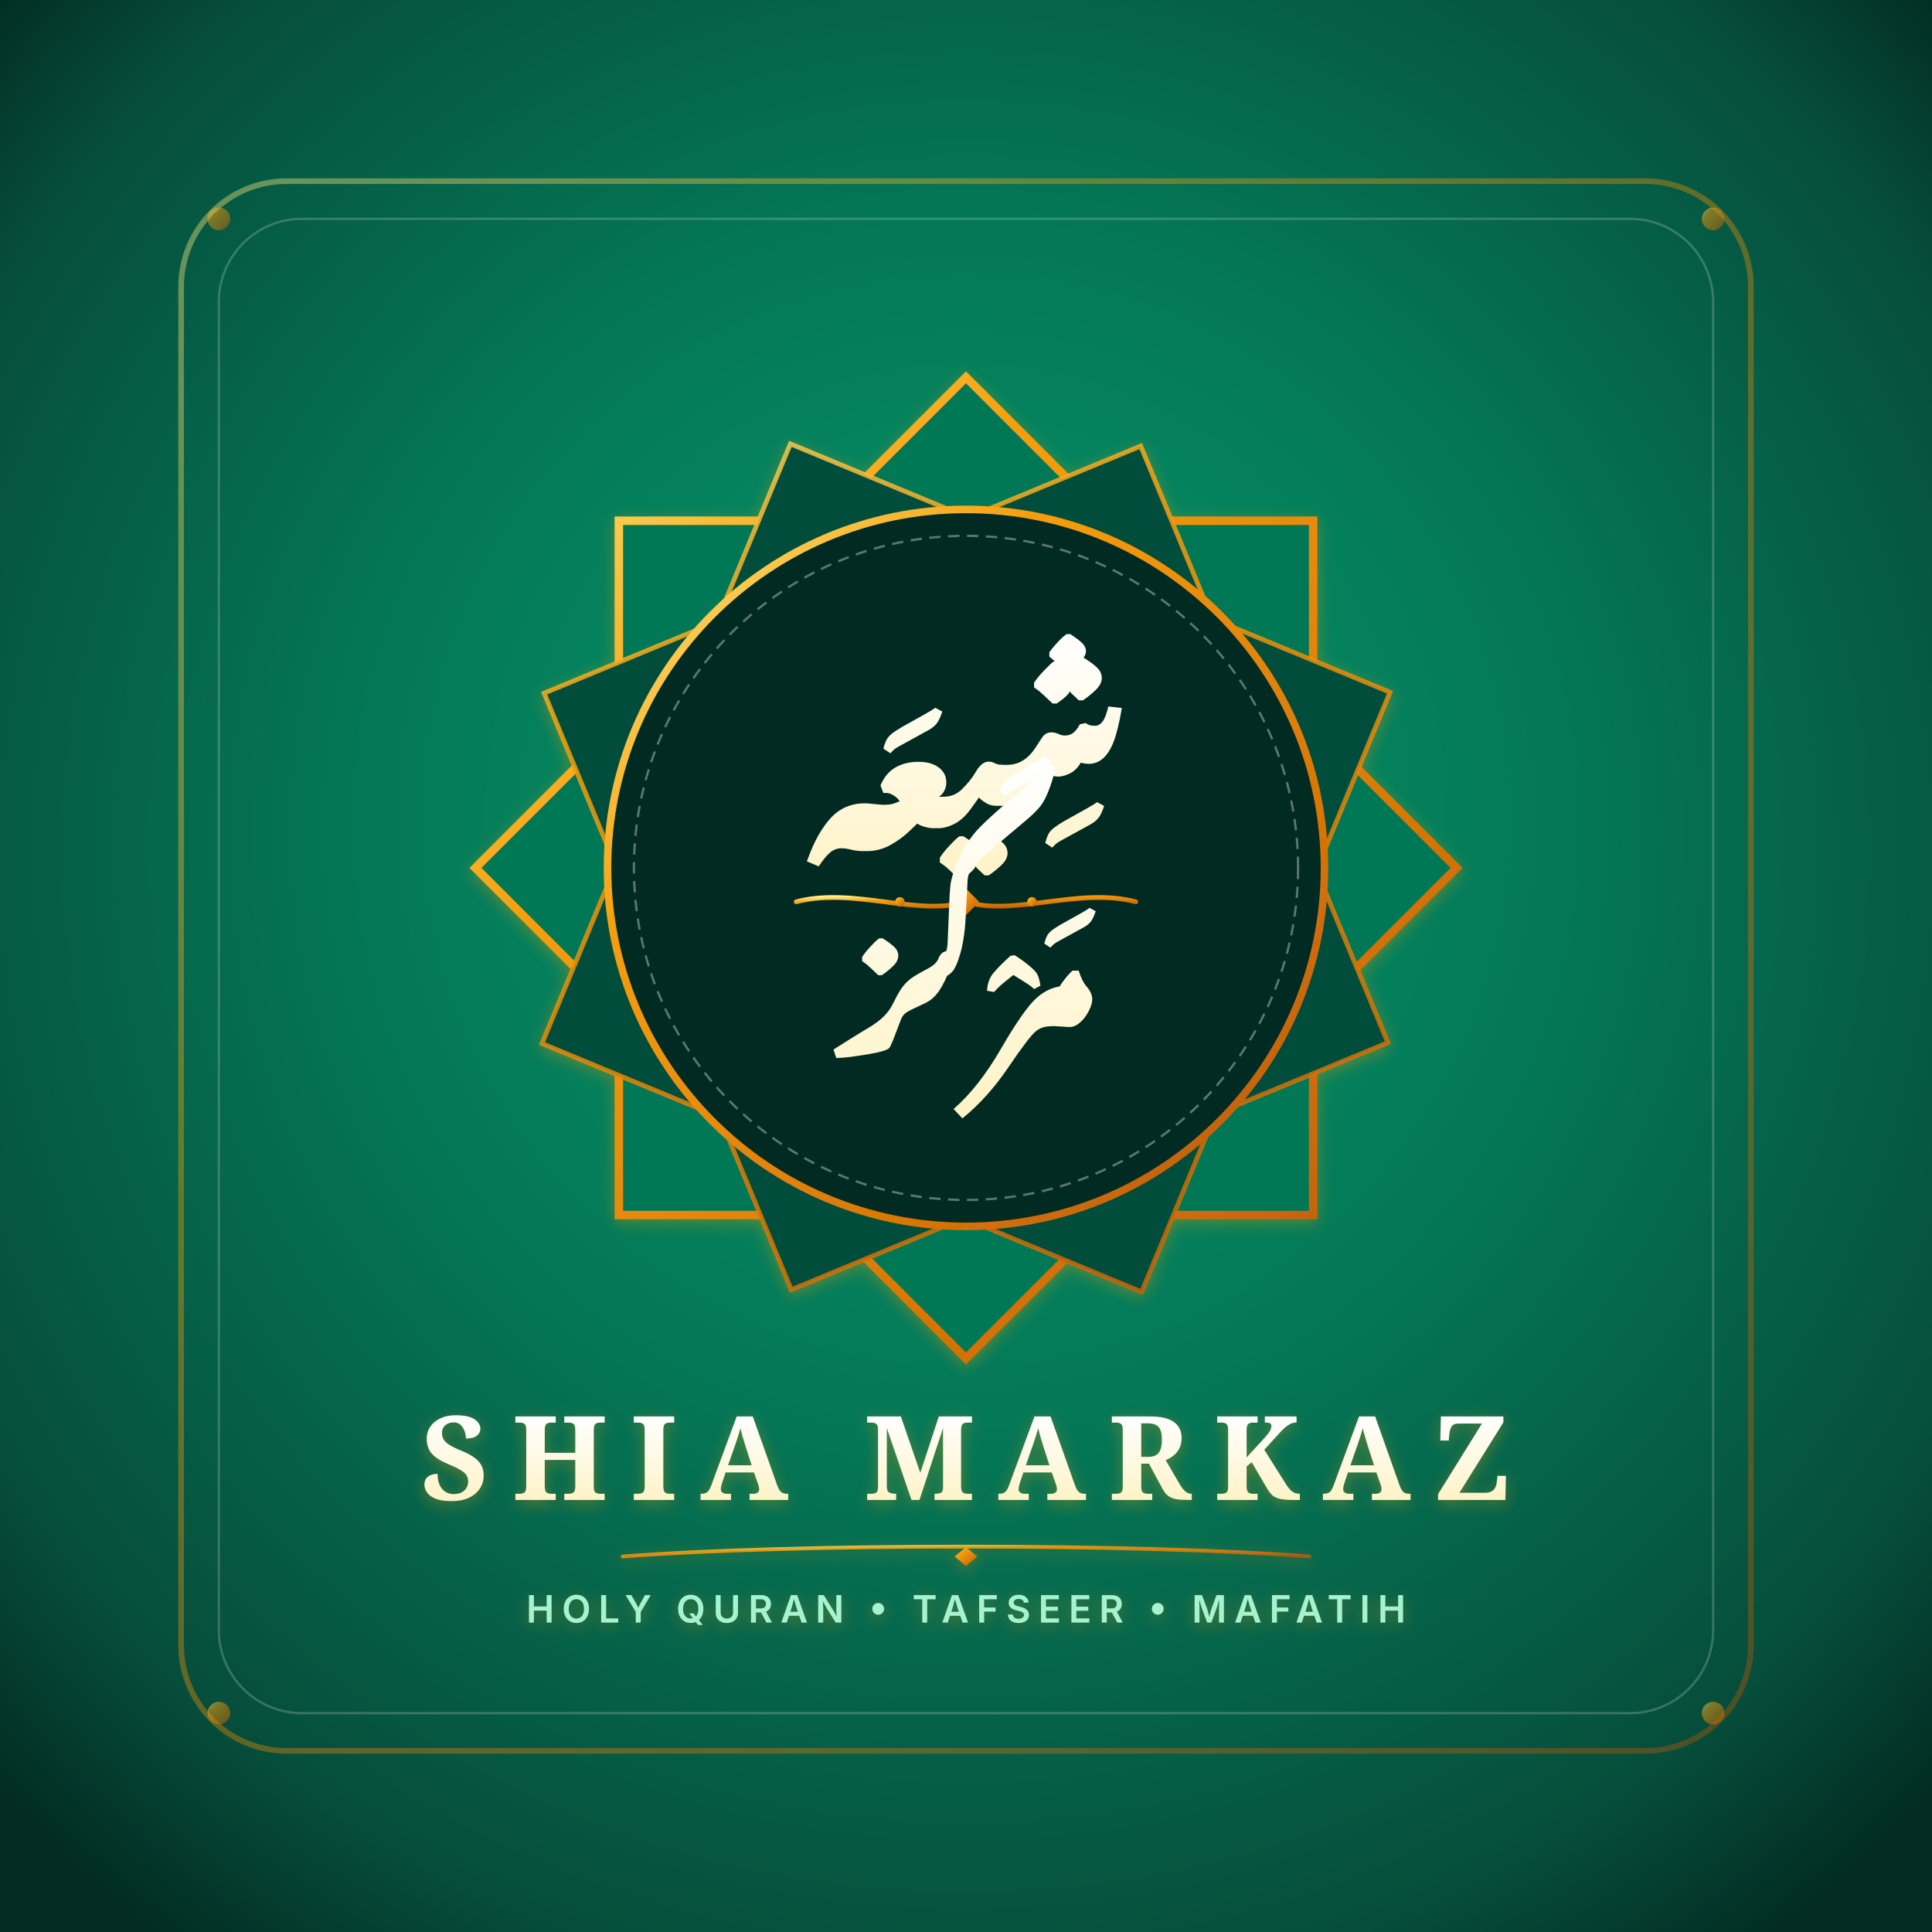
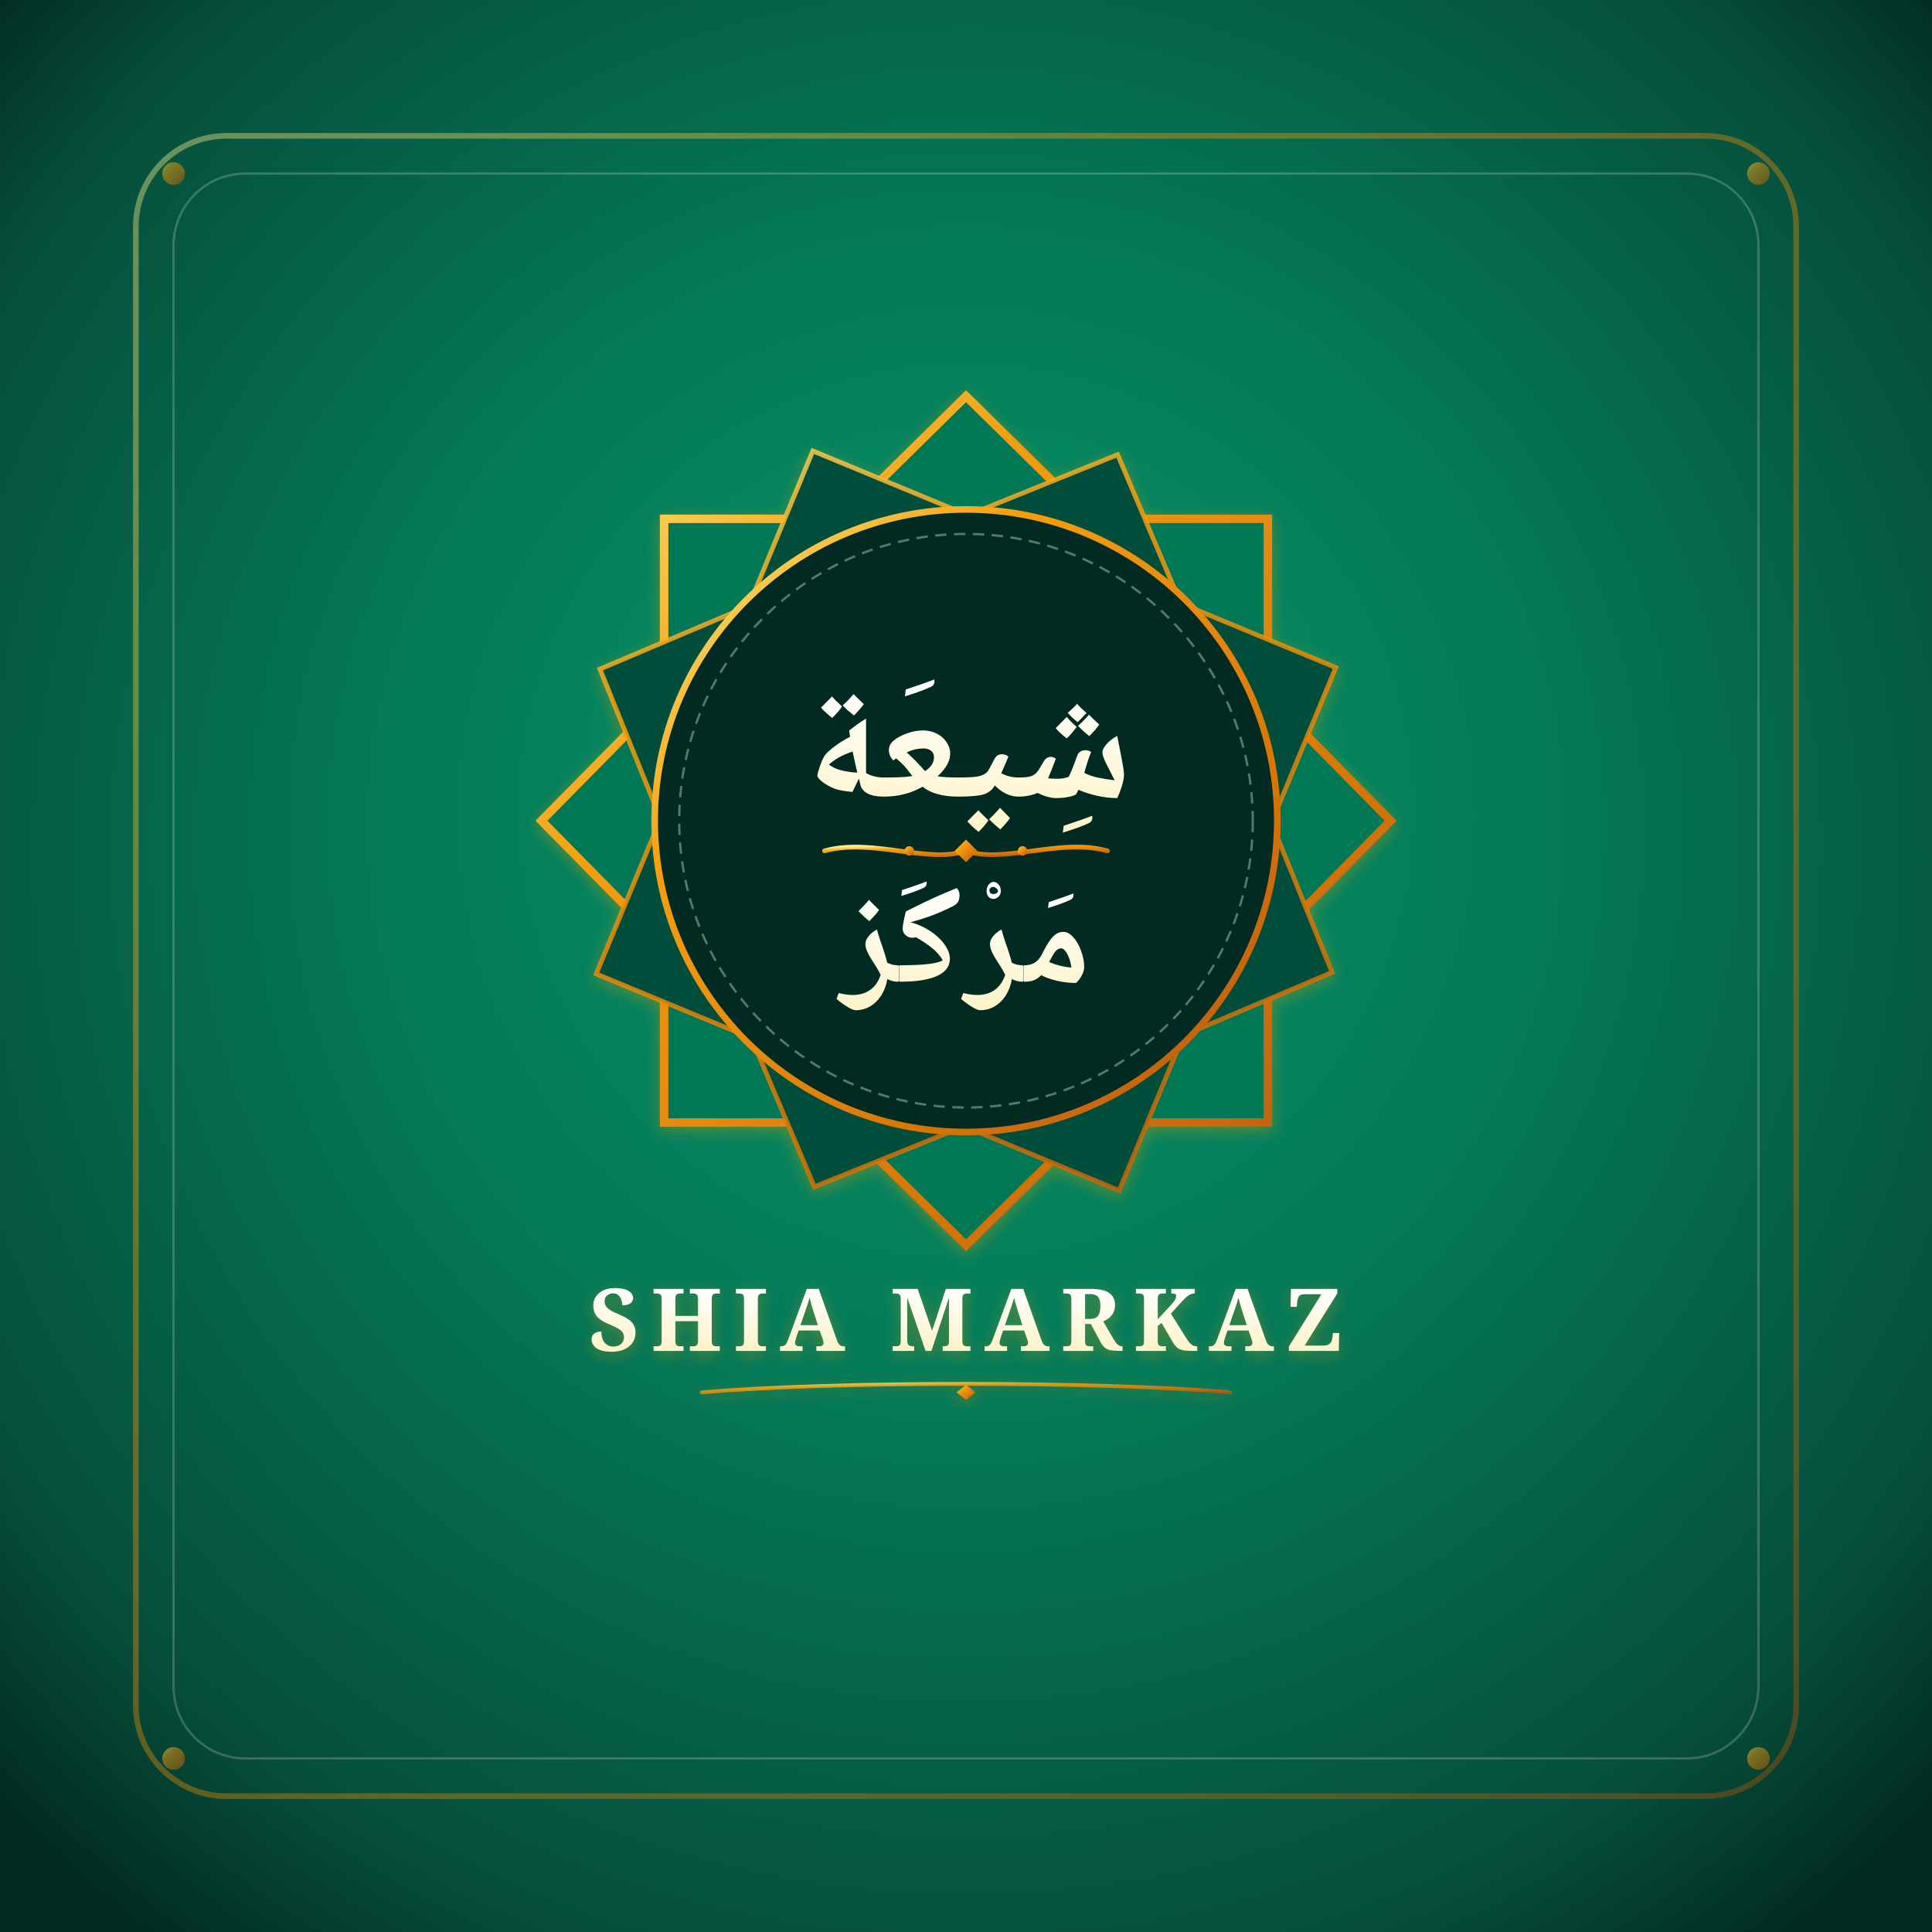
<svg xmlns="http://www.w3.org/2000/svg" width="1024" height="1024" viewBox="0 0 1024 1024">
  <defs>
    <radialGradient id="emeraldCanvas" cx="50%" cy="46%" r="68%" fx="50%" fy="40%">
      <stop offset="0%" stop-color="#059669" />
      <stop offset="45%" stop-color="#047857" />
      <stop offset="85%" stop-color="#064e3b" />
      <stop offset="100%" stop-color="#022c22" />
    </radialGradient>
    <linearGradient id="persianGold" x1="0%" y1="0%" x2="100%" y2="100%">
      <stop offset="0%" stop-color="#FEF08A" />
      <stop offset="30%" stop-color="#F59E0B" />
      <stop offset="70%" stop-color="#D97706" />
      <stop offset="100%" stop-color="#B45309" />
    </linearGradient>
    <linearGradient id="ivoryLuster" x1="0%" y1="0%" x2="0%" y2="100%">
      <stop offset="0%" stop-color="#FFFFFF" />
      <stop offset="100%" stop-color="#FEF3C7" />
    </linearGradient>
    <filter id="medallionGlow" x="-25%" y="-25%" width="150%" height="150%">
-       <feDropShadow dx="0" dy="10" stdDeviation="14" flood-color="#011b15" flood-opacity="0.65" />
+       <feDropShadow dx="0" dy="8" stdDeviation="12" flood-color="#011b15" flood-opacity="0.65" />
      <feDropShadow dx="0" dy="2" stdDeviation="4" flood-color="#F59E0B" flood-opacity="0.35" />
    </filter>
  </defs>
  <rect width="1024" height="1024" fill="url(#emeraldCanvas)" />
-   <rect x="96" y="96" width="832" height="832" rx="56" fill="none" stroke="url(#persianGold)" stroke-width="3" stroke-opacity="0.4" />
-   <rect x="116" y="116" width="792" height="792" rx="44" fill="none" stroke="#FFFFFF" stroke-width="1.2" stroke-opacity="0.2" />
+   <rect x="72" y="72" width="880" height="880" rx="48" fill="none" stroke="url(#persianGold)" stroke-width="3" stroke-opacity="0.4" />
+   <rect x="92" y="92" width="840" height="840" rx="38" fill="none" stroke="#FFFFFF" stroke-width="1.2" stroke-opacity="0.2" />
  <g fill="url(#persianGold)" fill-opacity="0.5">
-     <circle cx="116" cy="116" r="6" />
-     <circle cx="908" cy="116" r="6" />
-     <circle cx="116" cy="908" r="6" />
-     <circle cx="908" cy="908" r="6" />
+     <circle cx="92" cy="92" r="6" />
+     <circle cx="932" cy="92" r="6" />
+     <circle cx="92" cy="932" r="6" />
+     <circle cx="932" cy="932" r="6" />
  </g>
-   <g filter="url(#medallionGlow)" transform="translate(512, 460)">
-     <polygon points="       0,-260 76,-184 184,-184 184,-76 260,0 184,76 184,184 76,184        0,260 -76,184 -184,184 -184,76 -260,0 -184,-76 -184,-184 -76,-184" fill="#047857" stroke="url(#persianGold)" stroke-width="4.5" />
-     <polygon points="       0,-242 70,-172 172,-172 172,-70 242,0 172,70 172,172 70,172        0,242 -70,172 -172,172 -172,70 -242,0 -172,-70 -172,-172 -70,-172" transform="rotate(22.5)" fill="#064e3b" stroke="url(#persianGold)" stroke-width="2.5" stroke-opacity="0.85" />
-     <circle cx="0" cy="0" r="190" fill="#022c22" stroke="url(#persianGold)" stroke-width="4" />
-     <circle cx="0" cy="0" r="176" fill="none" stroke="#FFFFFF" stroke-width="1.2" stroke-dasharray="6 4" stroke-opacity="0.35" />
-     <text x="0" y="-12" fill="url(#ivoryLuster)" font-family="'Noto Nastaliq Urdu', 'Scheherazade New', 'Amiri', 'Traditional Arabic', serif" font-size="94" font-weight="bold" text-anchor="middle" letter-spacing="2">شِیعَہ</text>
-     <g transform="translate(0, 18)">
-       <path d="M -90 0 C -60 -8, -25 8, 0 0 C 25 8, 60 -8, 90 0" fill="none" stroke="url(#persianGold)" stroke-width="2.5" stroke-linecap="round" />
-       <polygon points="0,-7 7,0 0,7 -7,0" fill="url(#persianGold)" />
-       <circle cx="-35" cy="0" r="2.5" fill="url(#persianGold)" />
-       <circle cx="35" cy="0" r="2.5" fill="url(#persianGold)" />
+   <g filter="url(#medallionGlow)" transform="translate(512, 435)">
+     <polygon points="       0,-225 66,-160 160,-160 160,-66 225,0 160,66 160,160 66,160        0,225 -66,160 -160,160 -160,66 -225,0 -160,-66 -160,-160 -66,-160" fill="#047857" stroke="url(#persianGold)" stroke-width="4.5" />
+     <polygon points="       0,-210 61,-150 150,-150 150,-61 210,0 150,61 150,150 61,150        0,210 -61,150 -150,150 -150,61 -210,0 -150,-61 -150,-150 -61,-150" transform="rotate(22.5)" fill="#064e3b" stroke="url(#persianGold)" stroke-width="2.5" stroke-opacity="0.85" />
+     <circle cx="0" cy="0" r="165" fill="#022c22" stroke="url(#persianGold)" stroke-width="3.5" />
+     <circle cx="0" cy="0" r="152" fill="none" stroke="#FFFFFF" stroke-width="1.2" stroke-dasharray="6 4" stroke-opacity="0.35" />
+     <text x="0" y="-12" fill="url(#ivoryLuster)" font-family="'Amiri', 'Noto Naskh Arabic', 'Scheherazade New', 'Amiri Quran', serif" font-size="86" font-weight="bold" text-anchor="middle" letter-spacing="1">شِيعَة</text>
+     <g transform="translate(0, 16)">
+       <path d="M -75 0 C -50 -7, -20 7, 0 0 C 20 7, 50 -7, 75 0" fill="none" stroke="url(#persianGold)" stroke-width="2.5" stroke-linecap="round" />
+       <polygon points="0,-6 6,0 0,6 -6,0" fill="url(#persianGold)" />
+       <circle cx="-30" cy="0" r="2.5" fill="url(#persianGold)" />
+       <circle cx="30" cy="0" r="2.5" fill="url(#persianGold)" />
    </g>
-     <text x="0" y="96" fill="url(#ivoryLuster)" font-family="'Noto Nastaliq Urdu', 'Scheherazade New', 'Amiri', 'Traditional Arabic', serif" font-size="82" font-weight="bold" text-anchor="middle" letter-spacing="3">مَرْکَز</text>
+     <text x="0" y="86" fill="url(#ivoryLuster)" font-family="'Amiri', 'Noto Naskh Arabic', 'Scheherazade New', 'Amiri Quran', serif" font-size="74" font-weight="bold" text-anchor="middle" letter-spacing="2">مَرْكَز</text>
  </g>
  <g text-anchor="middle" filter="url(#medallionGlow)">
-     <text x="512" y="795" fill="url(#ivoryLuster)" font-family="'Cinzel Decorative', 'Cinzel', 'Playfair Display', 'Trajan Pro', serif" font-size="62" font-weight="800" letter-spacing="12">SHIA MARKAZ</text>
-     <path d="M 330 825 C 420 818, 604 818, 694 825" fill="none" stroke="url(#persianGold)" stroke-width="2" stroke-linecap="round" stroke-opacity="0.9" />
-     <polygon points="512,820 518,825 512,830 506,825" fill="url(#persianGold)" />
-     <text x="512" y="860" fill="#A7F3D0" font-family="'Inter', sans-serif" font-size="20" font-weight="600" letter-spacing="4">HOLY QURAN • TAFSEER • MAFATIH</text>
+     <text x="512" y="716" fill="url(#ivoryLuster)" font-family="'Cinzel Decorative', 'Cinzel', 'Playfair Display', 'Trajan Pro', 'Georgia', serif" font-size="46" font-weight="800" letter-spacing="6">SHIA MARKAZ</text>
+     <path d="M 372 738 C 442 732, 582 732, 652 738" fill="none" stroke="url(#persianGold)" stroke-width="2" stroke-linecap="round" stroke-opacity="0.9" />
+     <polygon points="512,734 517,738 512,742 507,738" fill="url(#persianGold)" />
  </g>
</svg>
